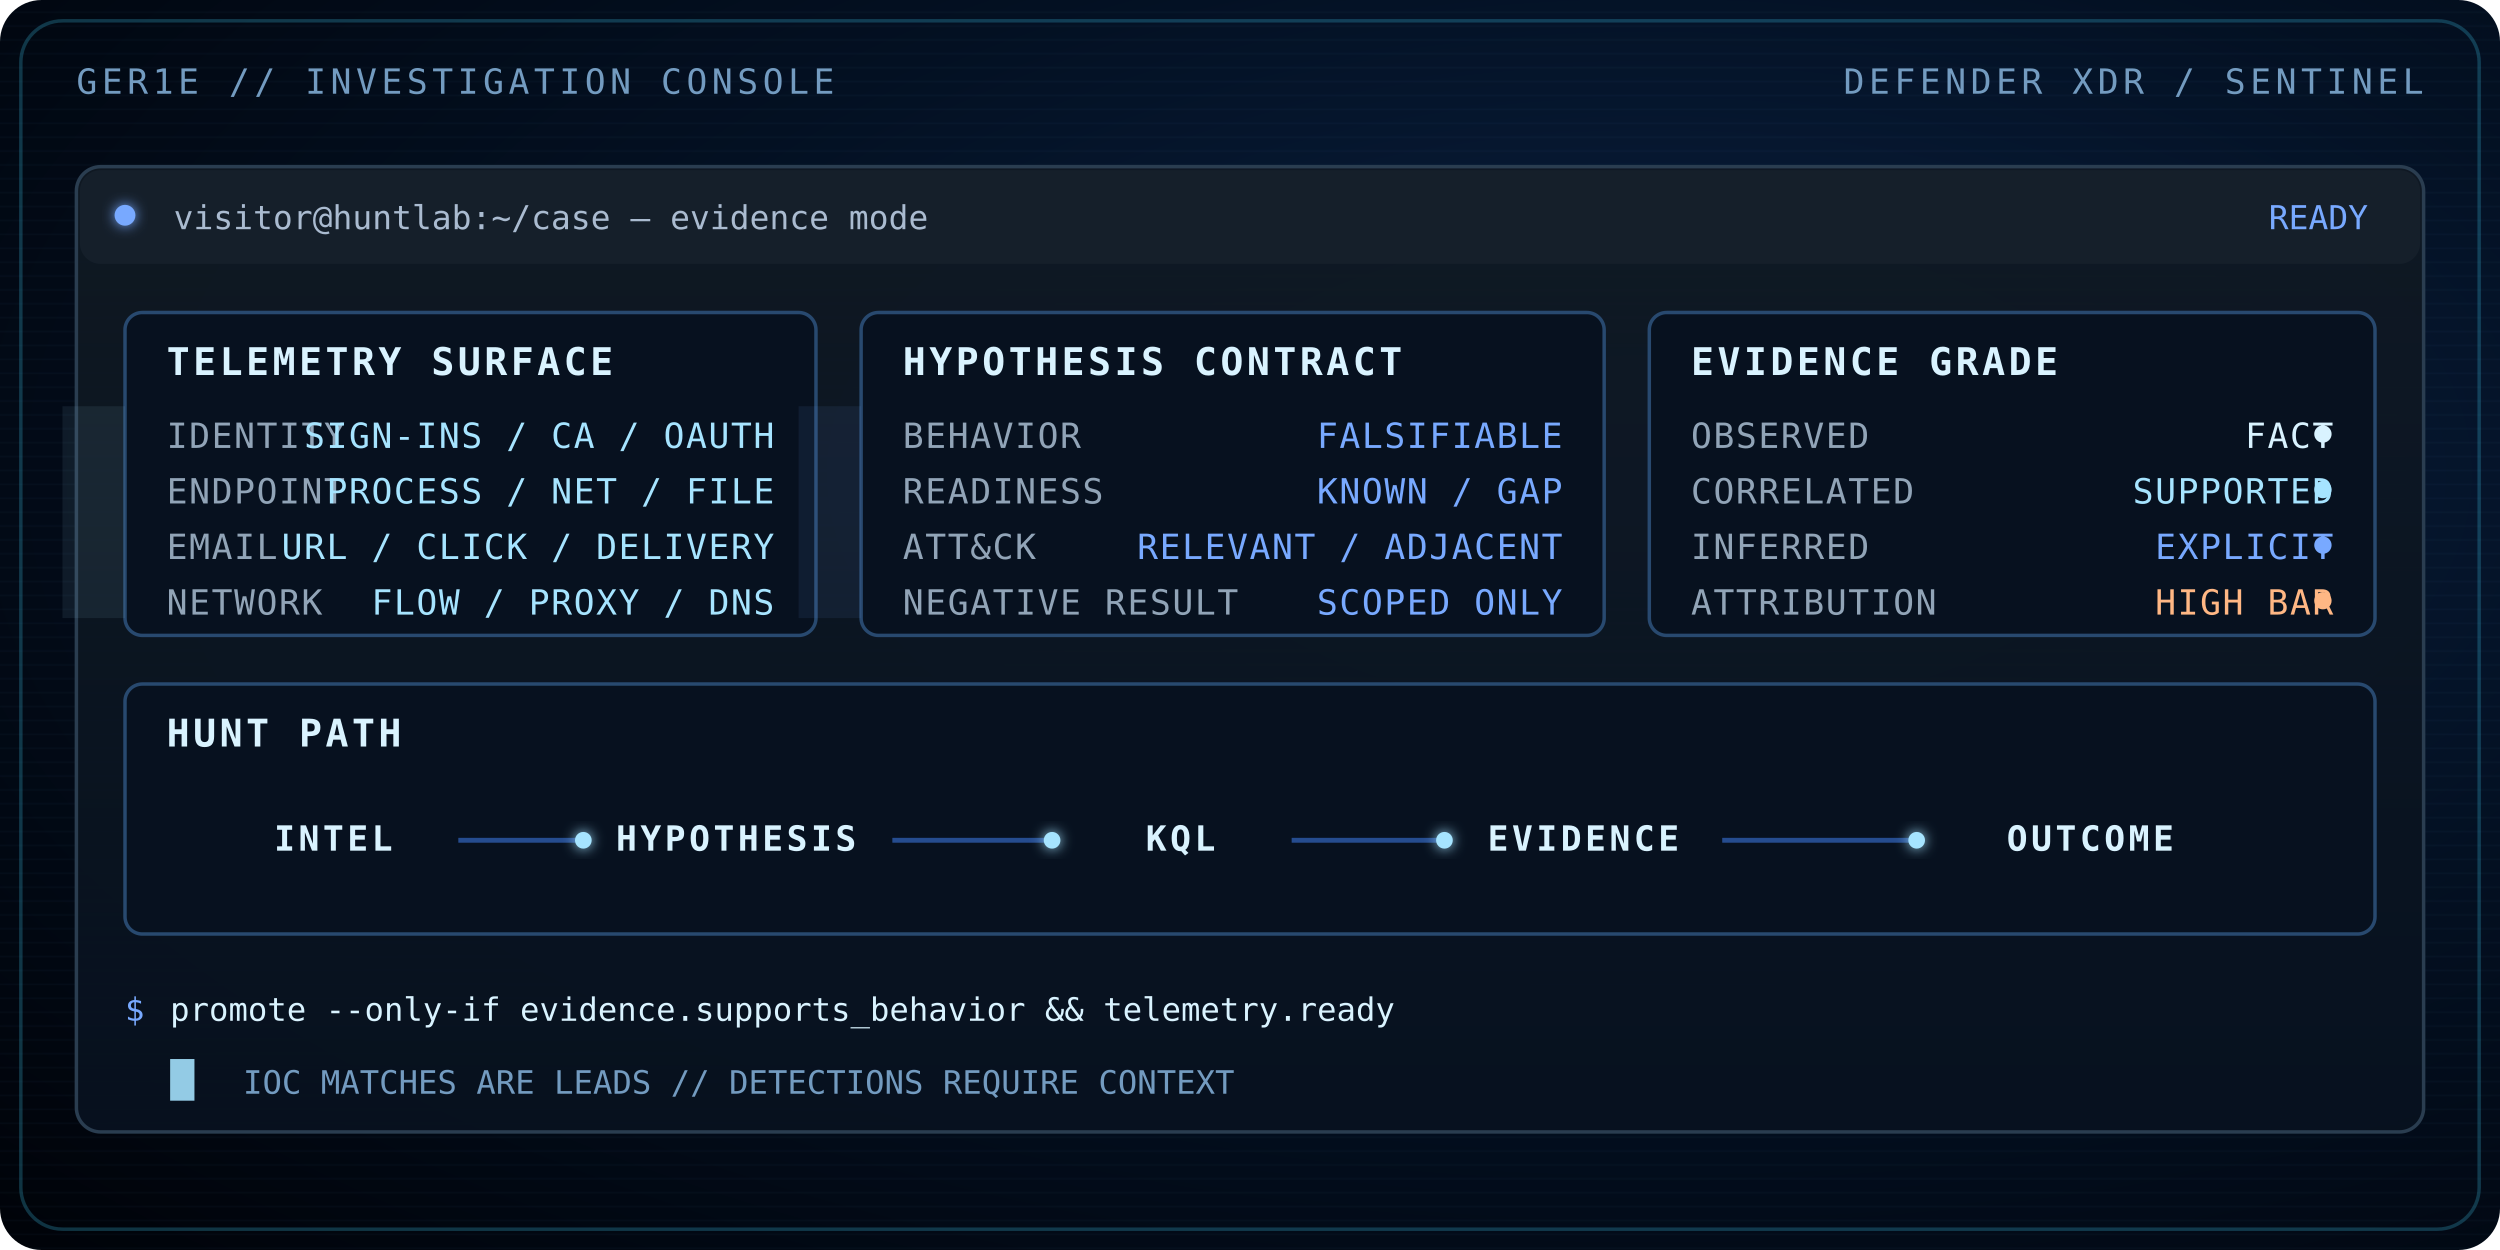
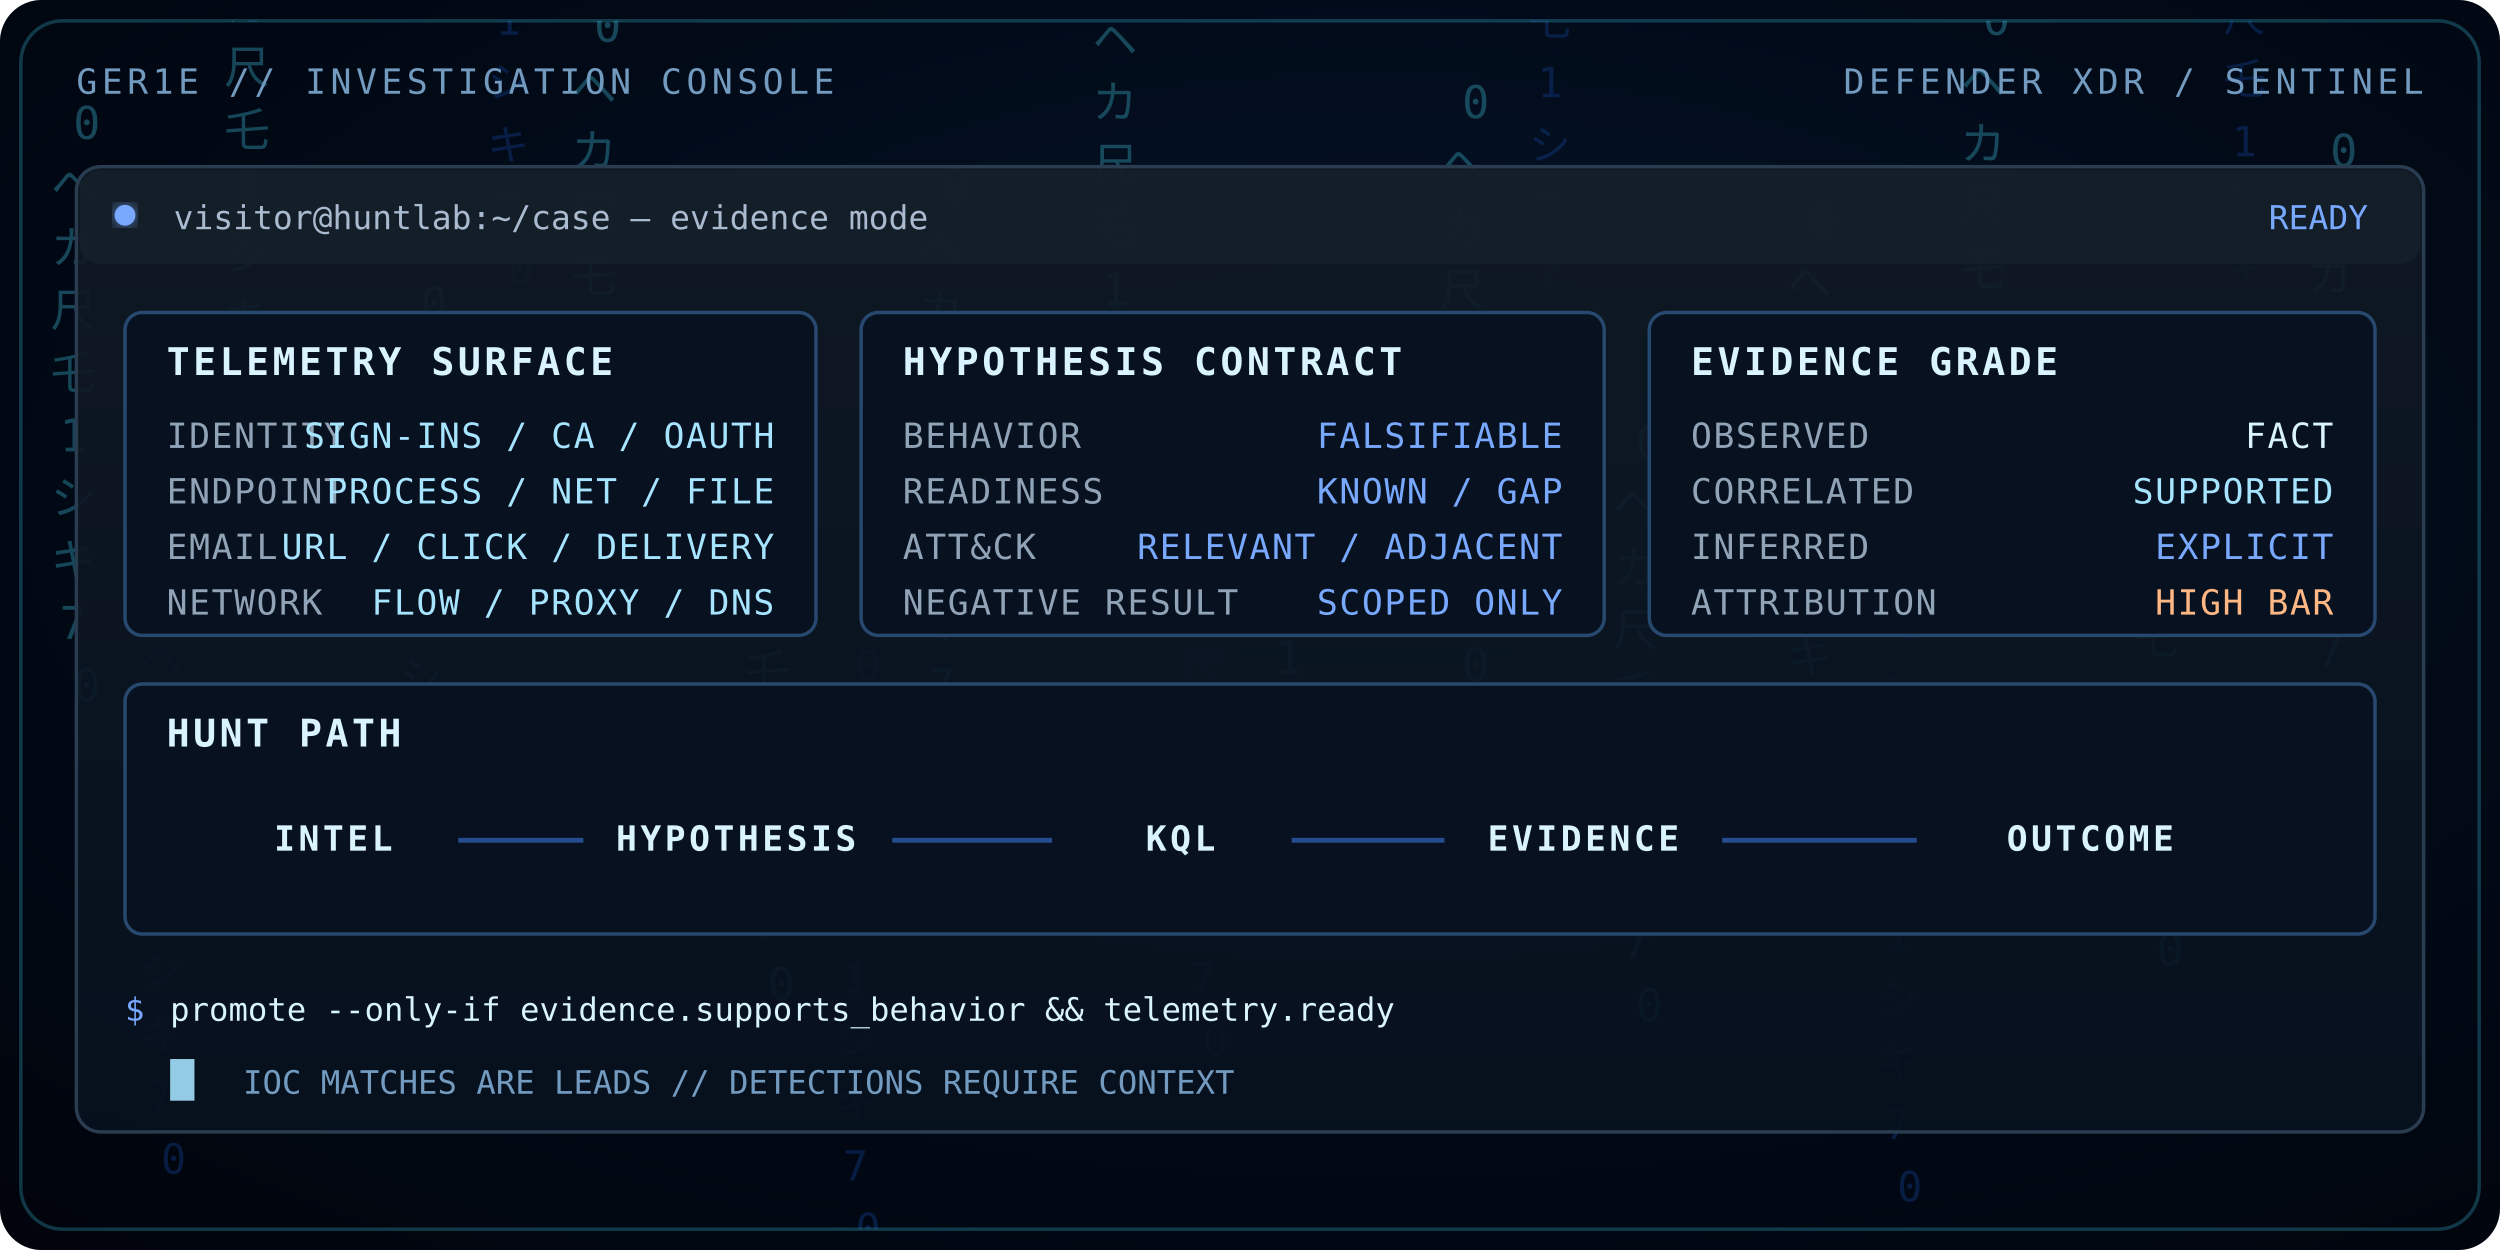
<svg xmlns="http://www.w3.org/2000/svg" viewBox="0 0 720 360" role="img" aria-labelledby="t d">
  <defs>
-     <radialGradient id="bg" cx="66%" cy="38%" r="92%">
+     <radialGradient id="bg" cx="55%" cy="40%" r="88%">
      <stop stop-color="#0a2143" />
      <stop offset=".48" stop-color="#031022" />
      <stop offset="1" stop-color="#000207" />
    </radialGradient>
    <linearGradient id="panel" x1="0" y1="0" x2="0" y2="1">
-       <stop stop-color="#101923" stop-opacity=".94" />
-       <stop offset="1" stop-color="#07111f" stop-opacity=".94" />
+       <stop stop-color="#101923" stop-opacity=".91" />
+       <stop offset="1" stop-color="#07111f" stop-opacity=".91" />
    </linearGradient>
-     <pattern id="scan" width="4" height="4" patternUnits="userSpaceOnUse">
-       <path d="M0 3.5H4" stroke="#78a9ff" stroke-opacity=".03" stroke-width=".5" />
-     </pattern>
-     <filter id="g" x="-60%" y="-60%" width="220%" height="220%">
-       <feGaussianBlur stdDeviation="1.8" result="b" />
+     <filter id="g">
+       <feGaussianBlur stdDeviation="2.4" result="b" />
      <feMerge>
        <feMergeNode in="b" />
        <feMergeNode in="SourceGraphic" />
      </feMerge>
    </filter>
-     <style>.m{font-family:ui-monospace,SFMono-Regular,Menlo,Consolas,monospace}.h{font-family:ui-monospace,SFMono-Regular,Menlo,Consolas,monospace;font-weight:800;letter-spacing:1px}.k{font-family:ui-monospace,SFMono-Regular,Menlo,Consolas,monospace;font-size:10px;letter-spacing:.45px}</style>
+     <clipPath id="f">
+       <rect x="6" y="6" width="708" height="348" rx="12" />
+     </clipPath>
+     <style>.m{font-family:ui-monospace,SFMono-Regular,Menlo,Consolas,monospace}.h{font-family:ui-monospace,SFMono-Regular,Menlo,Consolas,monospace;font-weight:800;letter-spacing:1px}.k{font-family:ui-monospace,SFMono-Regular,Menlo,Consolas,monospace;font-size:10px;letter-spacing:.45px}.r{font-family:ui-monospace,SFMono-Regular,Menlo,Consolas,monospace;font-size:13px;fill:#49dfff;fill-opacity:.48}.r2{font-family:ui-monospace,SFMono-Regular,Menlo,Consolas,monospace;font-size:12px;fill:#2470ff;fill-opacity:.34}</style>
+     <g id="c">
+       <text text-anchor="middle">0<tspan x="0" dy="18">ヘ</tspan>
+         <tspan x="0" dy="18">カ</tspan>
+         <tspan x="0" dy="18">尺</tspan>
+         <tspan x="0" dy="18">乇</tspan>
+         <tspan x="0" dy="18">1</tspan>
+         <tspan x="0" dy="18">シ</tspan>
+         <tspan x="0" dy="18">キ</tspan>
+         <tspan x="0" dy="18">7</tspan>
+         <tspan x="0" dy="18">0</tspan>
+       </text>
+     </g>
  </defs>
  <rect width="720" height="360" rx="12" fill="url(#bg)" />
-   <rect width="720" height="360" rx="12" fill="url(#scan)" />
-   <rect x="6" y="6" width="708" height="348" rx="12" fill="none" stroke="#44d8ff" stroke-opacity=".23" />
+   <g clip-path="url(#f)">
+     <g class="r">
+       <g transform="translate(25 40)">
+         <use href="#c" />
+         <animateTransform attributeName="transform" type="translate" values="25,-120;25,480" dur="18s" repeatCount="indefinite" />
+       </g>
+       <g transform="translate(75 -30)">
+         <use href="#c" />
+         <animateTransform attributeName="transform" type="translate" values="75,-260;75,340" dur="21s" repeatCount="indefinite" />
+       </g>
+       <g transform="translate(125 92)">
+         <use href="#c" />
+         <animateTransform attributeName="transform" type="translate" values="125,-180;125,420" dur="16s" repeatCount="indefinite" />
+       </g>
+       <g transform="translate(175 12)">
+         <use href="#c" />
+         <animateTransform attributeName="transform" type="translate" values="175,-300;175,300" dur="22s" repeatCount="indefinite" />
+       </g>
+       <g transform="translate(225 126)">
+         <use href="#c" />
+         <animateTransform attributeName="transform" type="translate" values="225,-150;225,450" dur="19s" repeatCount="indefinite" />
+       </g>
+       <g transform="translate(275 58)">
+         <use href="#c" />
+         <animateTransform attributeName="transform" type="translate" values="275,-250;275,350" dur="17s" repeatCount="indefinite" />
+       </g>
+       <g transform="translate(325 -2)">
+         <use href="#c" />
+         <animateTransform attributeName="transform" type="translate" values="325,-190;325,410" dur="20s" repeatCount="indefinite" />
+       </g>
+       <g transform="translate(375 104)">
+         <use href="#c" />
+         <animateTransform attributeName="transform" type="translate" values="375,-280;375,320" dur="23s" repeatCount="indefinite" />
+       </g>
+       <g transform="translate(425 34)">
+         <use href="#c" />
+         <animateTransform attributeName="transform" type="translate" values="425,-160;425,440" dur="18.5s" repeatCount="indefinite" />
+       </g>
+       <g transform="translate(475 132)">
+         <use href="#c" />
+         <animateTransform attributeName="transform" type="translate" values="475,-240;475,360" dur="20.5s" repeatCount="indefinite" />
+       </g>
+       <g transform="translate(525 68)">
+         <use href="#c" />
+         <animateTransform attributeName="transform" type="translate" values="525,-300;525,300" dur="22.5s" repeatCount="indefinite" />
+       </g>
+       <g transform="translate(575 10)">
+         <use href="#c" />
+         <animateTransform attributeName="transform" type="translate" values="575,-180;575,420" dur="17.5s" repeatCount="indefinite" />
+       </g>
+       <g transform="translate(625 116)">
+         <use href="#c" />
+         <animateTransform attributeName="transform" type="translate" values="625,-260;625,340" dur="21.5s" repeatCount="indefinite" />
+       </g>
+       <g transform="translate(675 48)">
+         <use href="#c" />
+         <animateTransform attributeName="transform" type="translate" values="675,-150;675,450" dur="19.5s" repeatCount="indefinite" />
+       </g>
+     </g>
+     <g class="r2">
+       <g transform="translate(50 176)">
+         <use href="#c" />
+       </g>
+       <g transform="translate(150 -80)">
+         <use href="#c" />
+       </g>
+       <g transform="translate(250 196)">
+         <use href="#c" />
+       </g>
+       <g transform="translate(350 142)">
+         <use href="#c" />
+       </g>
+       <g transform="translate(450 -62)">
+         <use href="#c" />
+       </g>
+       <g transform="translate(550 184)">
+         <use href="#c" />
+       </g>
+       <g transform="translate(650 -45)">
+         <use href="#c" />
+       </g>
+     </g>
+   </g>
+   <rect width="720" height="360" rx="12" fill="#00030a" opacity=".39" />
+   <rect x="6" y="6" width="708" height="348" rx="12" fill="none" stroke="#44d8ff" stroke-opacity=".24" />
  <g class="m" font-size="10" letter-spacing="1.3" fill="#739bc0">
    <text x="22" y="27">GER1E // INVESTIGATION CONSOLE</text>
    <text x="698" y="27" text-anchor="end">DEFENDER XDR / SENTINEL</text>
  </g>
  <g transform="translate(22 48)">
    <rect width="676" height="278" rx="7" fill="url(#panel)" stroke="#2a3d50" />
-     <rect x="1" y="1" width="674" height="27" rx="6" fill="#151f2a" />
+     <rect x="1" y="1" width="674" height="27" rx="6" fill="#151f2a" fill-opacity=".94" />
    <circle cx="14" cy="14" r="3" fill="#78a9ff" filter="url(#g)">
      <animate attributeName="opacity" values=".35;1;.35" dur="1.7s" repeatCount="indefinite" />
    </circle>
    <text x="28" y="18" class="m" font-size="9.5" fill="#aabbd0">visitor@huntlab:~/case — evidence mode</text>
    <text x="660" y="18" text-anchor="end" class="m" font-size="9.5" fill="#78a9ff">READY</text>
    <g transform="translate(14 42)">
-       <rect width="199" height="93" rx="5" fill="#07111f" stroke="#28496f" />
+       <rect width="199" height="93" rx="5" fill="#07111f" fill-opacity=".9" stroke="#28496f" />
      <text x="12" y="18" class="h" font-size="11" fill="#d9f3ff">TELEMETRY SURFACE</text>
      <g class="k" fill="#91a4b7">
        <text x="12" y="39">IDENTITY</text>
        <text x="187" y="39" text-anchor="end" fill="#a6e4ff">SIGN-INS / CA / OAUTH</text>
        <text x="12" y="55">ENDPOINT</text>
        <text x="187" y="55" text-anchor="end" fill="#a6e4ff">PROCESS / NET / FILE</text>
        <text x="12" y="71">EMAIL</text>
        <text x="187" y="71" text-anchor="end" fill="#a6e4ff">URL / CLICK / DELIVERY</text>
        <text x="12" y="87">NETWORK</text>
        <text x="187" y="87" text-anchor="end" fill="#a6e4ff">FLOW / PROXY / DNS</text>
      </g>
-       <rect x="-18" y="27" width="18" height="61" fill="#a6e4ff" opacity=".08">
-         <animate attributeName="x" values="-18;199;-18" dur="6.8s" repeatCount="indefinite" />
-       </rect>
    </g>
    <g transform="translate(226 42)">
-       <rect width="214" height="93" rx="5" fill="#07111f" stroke="#28496f" />
+       <rect width="214" height="93" rx="5" fill="#07111f" fill-opacity=".9" stroke="#28496f" />
      <text x="12" y="18" class="h" font-size="11" fill="#d9f3ff">HYPOTHESIS CONTRACT</text>
      <g class="k" fill="#91a4b7">
        <text x="12" y="39">BEHAVIOR</text>
        <text x="202" y="39" text-anchor="end" fill="#78a9ff">FALSIFIABLE</text>
        <text x="12" y="55">READINESS</text>
        <text x="202" y="55" text-anchor="end" fill="#78a9ff">KNOWN / GAP</text>
        <text x="12" y="71">ATT&amp;CK</text>
        <text x="202" y="71" text-anchor="end" fill="#78a9ff">RELEVANT / ADJACENT</text>
        <text x="12" y="87">NEGATIVE RESULT</text>
        <text x="202" y="87" text-anchor="end" fill="#78a9ff">SCOPED ONLY</text>
      </g>
-       <rect x="-18" y="27" width="18" height="61" fill="#78a9ff" opacity=".08">
-         <animate attributeName="x" values="-18;214;-18" dur="8.1s" begin=".8s" repeatCount="indefinite" />
-       </rect>
    </g>
    <g transform="translate(453 42)">
-       <rect width="209" height="93" rx="5" fill="#07111f" stroke="#28496f" />
+       <rect width="209" height="93" rx="5" fill="#07111f" fill-opacity=".9" stroke="#28496f" />
      <text x="12" y="18" class="h" font-size="11" fill="#d9f3ff">EVIDENCE GRADE</text>
      <g class="k" fill="#91a4b7">
        <text x="12" y="39">OBSERVED</text>
        <text x="197" y="39" text-anchor="end" fill="#d9f3ff">FACT</text>
        <text x="12" y="55">CORRELATED</text>
        <text x="197" y="55" text-anchor="end" fill="#a6e4ff">SUPPORTED</text>
        <text x="12" y="71">INFERRED</text>
        <text x="197" y="71" text-anchor="end" fill="#78a9ff">EXPLICIT</text>
        <text x="12" y="87">ATTRIBUTION</text>
        <text x="197" y="87" text-anchor="end" fill="#ffb784">HIGH BAR</text>
      </g>
-       <circle cx="194" cy="35" r="2.5" fill="#d9f3ff">
-         <animate attributeName="opacity" values=".25;1;.25" dur="2s" repeatCount="indefinite" />
-       </circle>
-       <circle cx="194" cy="51" r="2.5" fill="#a6e4ff">
-         <animate attributeName="opacity" values=".25;1;.25" dur="2s" begin=".45s" repeatCount="indefinite" />
-       </circle>
-       <circle cx="194" cy="67" r="2.5" fill="#78a9ff">
-         <animate attributeName="opacity" values=".25;1;.25" dur="2s" begin=".9s" repeatCount="indefinite" />
-       </circle>
-       <circle cx="194" cy="83" r="2.5" fill="#ffb784">
-         <animate attributeName="opacity" values=".25;1;.25" dur="2s" begin="1.35s" repeatCount="indefinite" />
-       </circle>
    </g>
    <g transform="translate(14 149)">
-       <rect width="648" height="72" rx="5" fill="#07111f" stroke="#28496f" />
+       <rect width="648" height="72" rx="5" fill="#07111f" fill-opacity=".9" stroke="#28496f" />
      <text x="12" y="18" class="h" font-size="11" fill="#d9f3ff">HUNT PATH</text>
      <g class="h" font-size="10" text-anchor="middle">
        <text x="60" y="48" fill="#d9f3ff">INTEL</text>
        <text x="176" y="48" fill="#d9f3ff">HYPOTHESIS</text>
        <text x="304" y="48" fill="#d9f3ff">KQL</text>
        <text x="420" y="48" fill="#d9f3ff">EVIDENCE</text>
        <text x="566" y="48" fill="#d9f3ff">OUTCOME</text>
      </g>
      <g stroke="#4589ff" stroke-width="1.4" stroke-opacity=".5">
        <path d="M96 45H132M221 45H267M336 45H380M460 45H516" />
-       </g>
-       <g fill="#a6e4ff" filter="url(#g)">
-         <circle cx="132" cy="45" r="2.4">
-           <animate attributeName="opacity" values=".25;1;.25" dur="2.6s" repeatCount="indefinite" />
-         </circle>
-         <circle cx="267" cy="45" r="2.4">
-           <animate attributeName="opacity" values=".25;1;.25" dur="2.6s" begin=".5s" repeatCount="indefinite" />
-         </circle>
-         <circle cx="380" cy="45" r="2.4">
-           <animate attributeName="opacity" values=".25;1;.25" dur="2.6s" begin="1s" repeatCount="indefinite" />
-         </circle>
-         <circle cx="516" cy="45" r="2.4">
-           <animate attributeName="opacity" values=".25;1;.25" dur="2.6s" begin="1.5s" repeatCount="indefinite" />
-         </circle>
      </g>
    </g>
    <g transform="translate(14 233)" class="m" font-size="9.3">
      <text x="0" y="13" fill="#78a9ff">$</text>
      <text x="13" y="13" fill="#d9f3ff">promote --only-if evidence.supports_behavior &amp;&amp; telemetry.ready</text>
      <rect x="13" y="24" width="7" height="12" fill="#a6e4ff" opacity=".88">
        <animate attributeName="opacity" values="1;0;1" dur=".96s" repeatCount="indefinite" />
      </rect>
      <text x="34" y="34" fill="#739bc0">IOC MATCHES ARE LEADS // DETECTIONS REQUIRE CONTEXT</text>
    </g>
  </g>
</svg>
